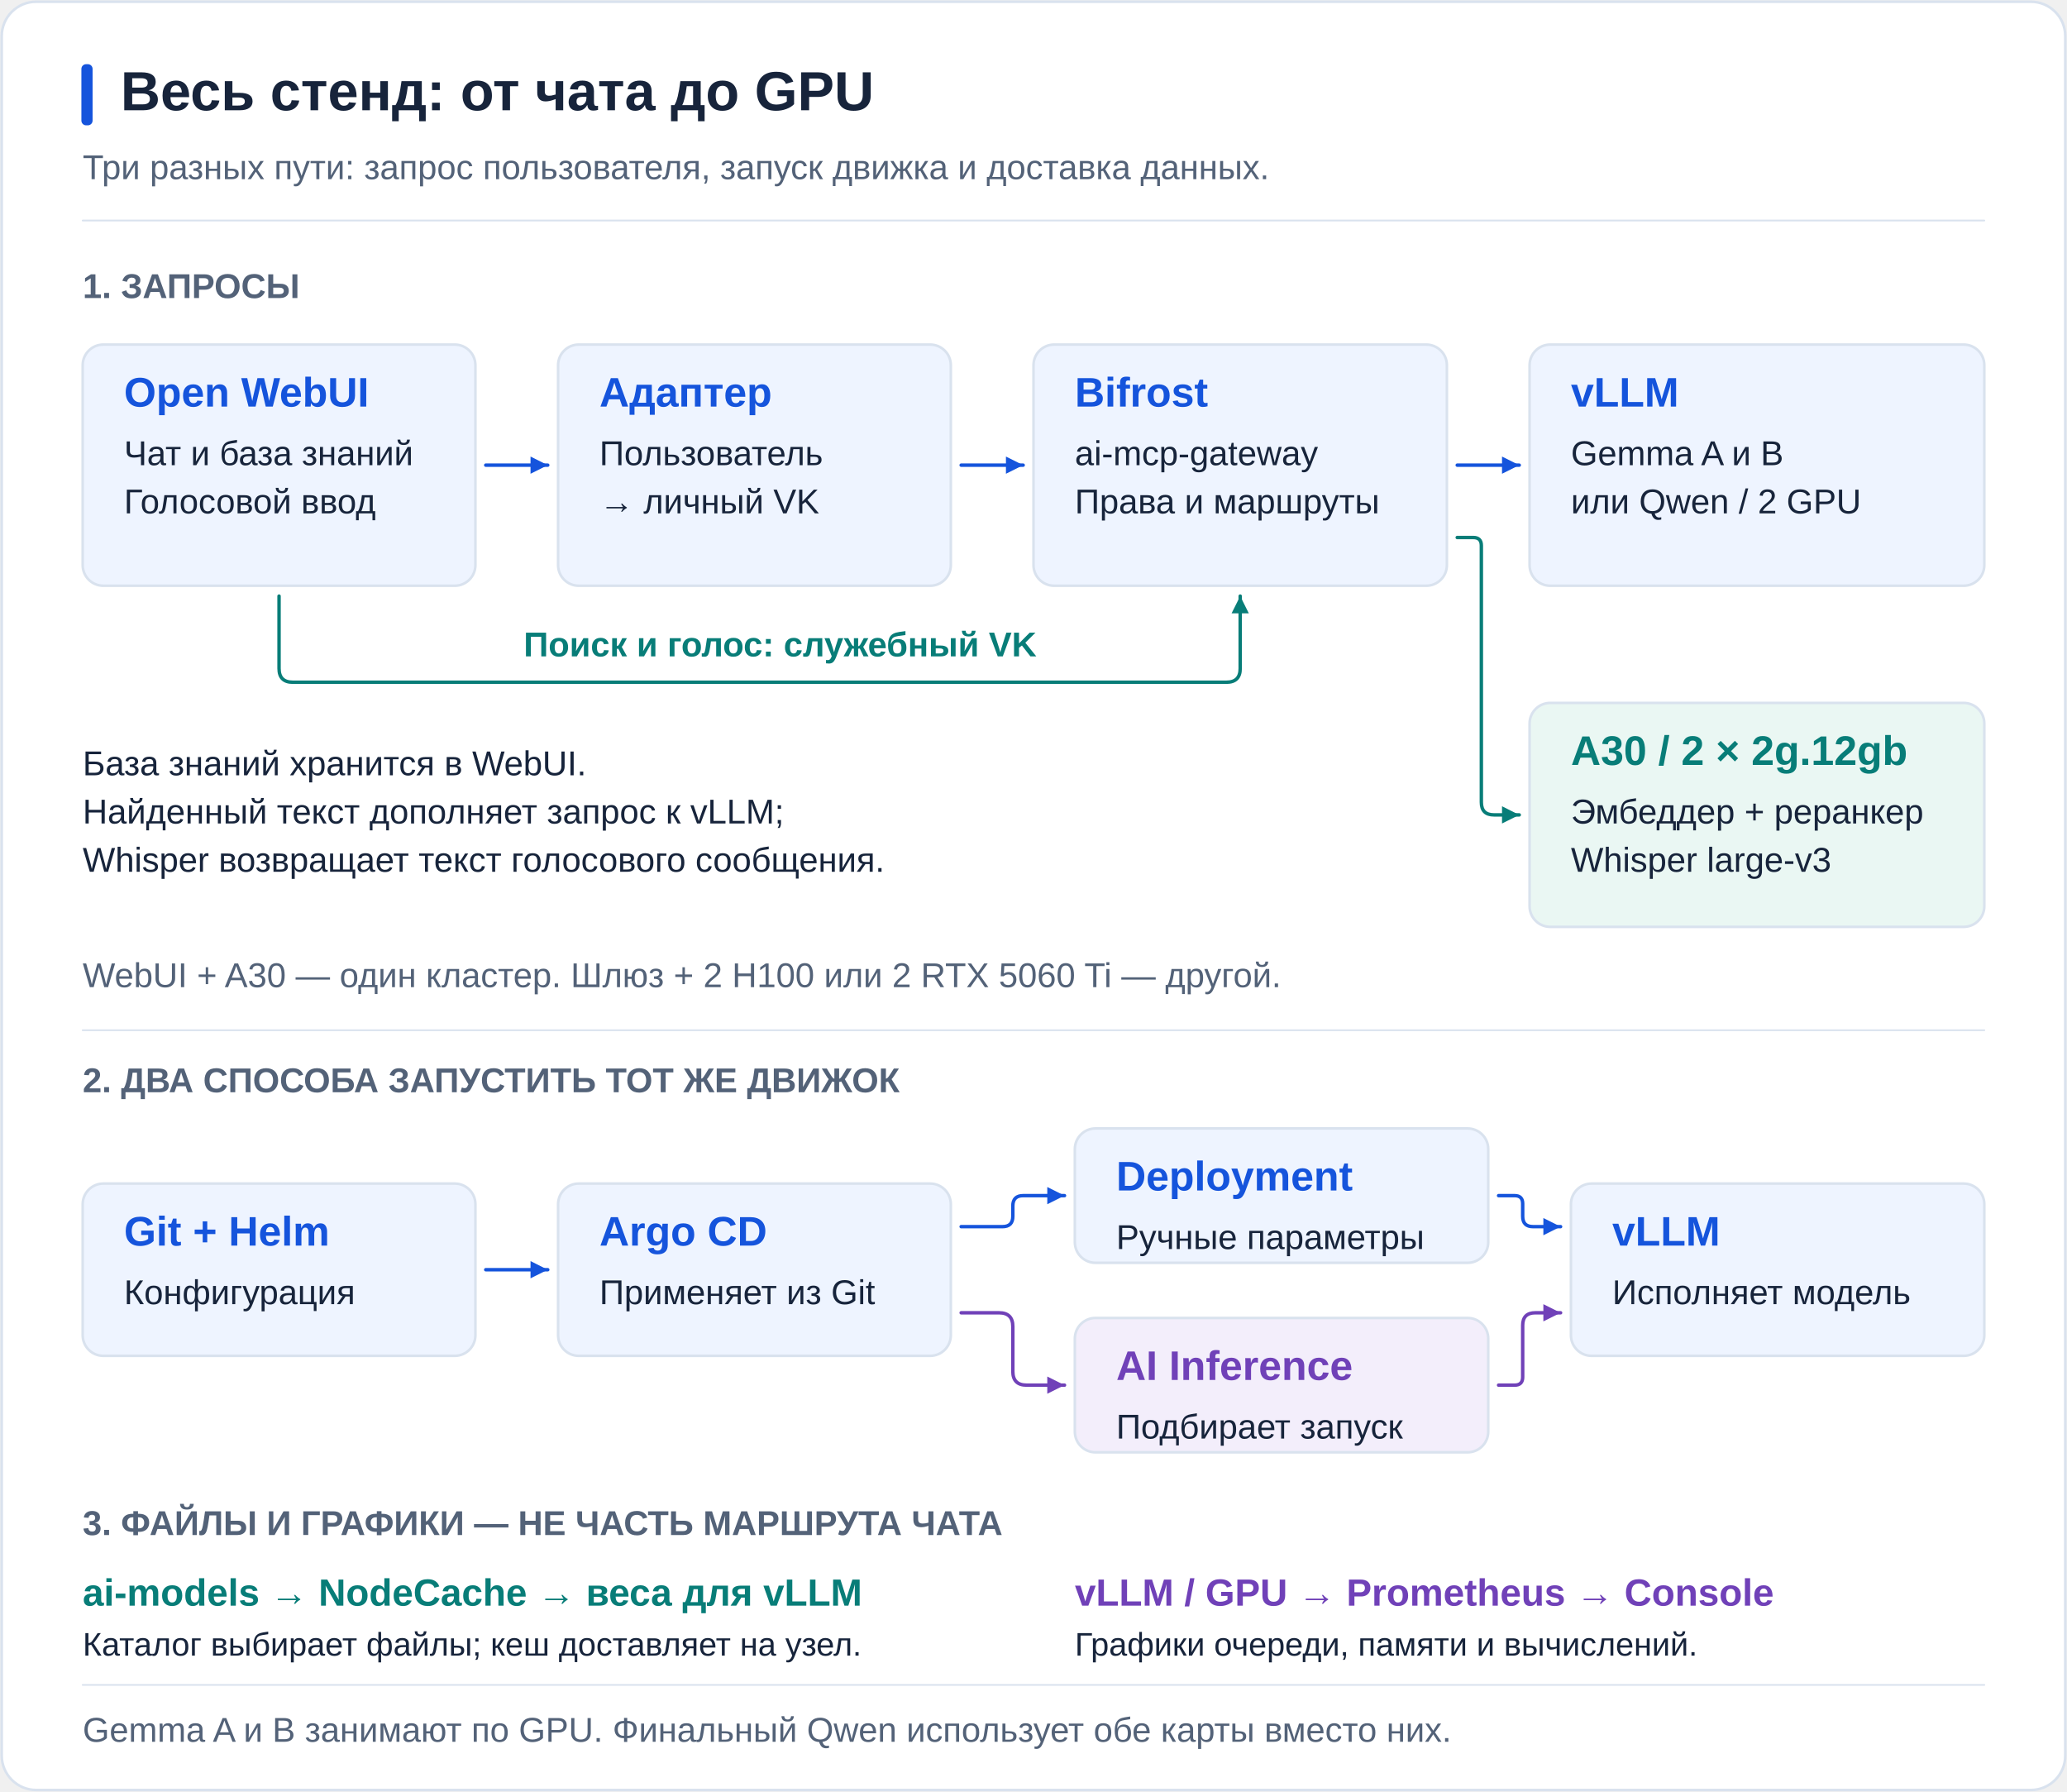
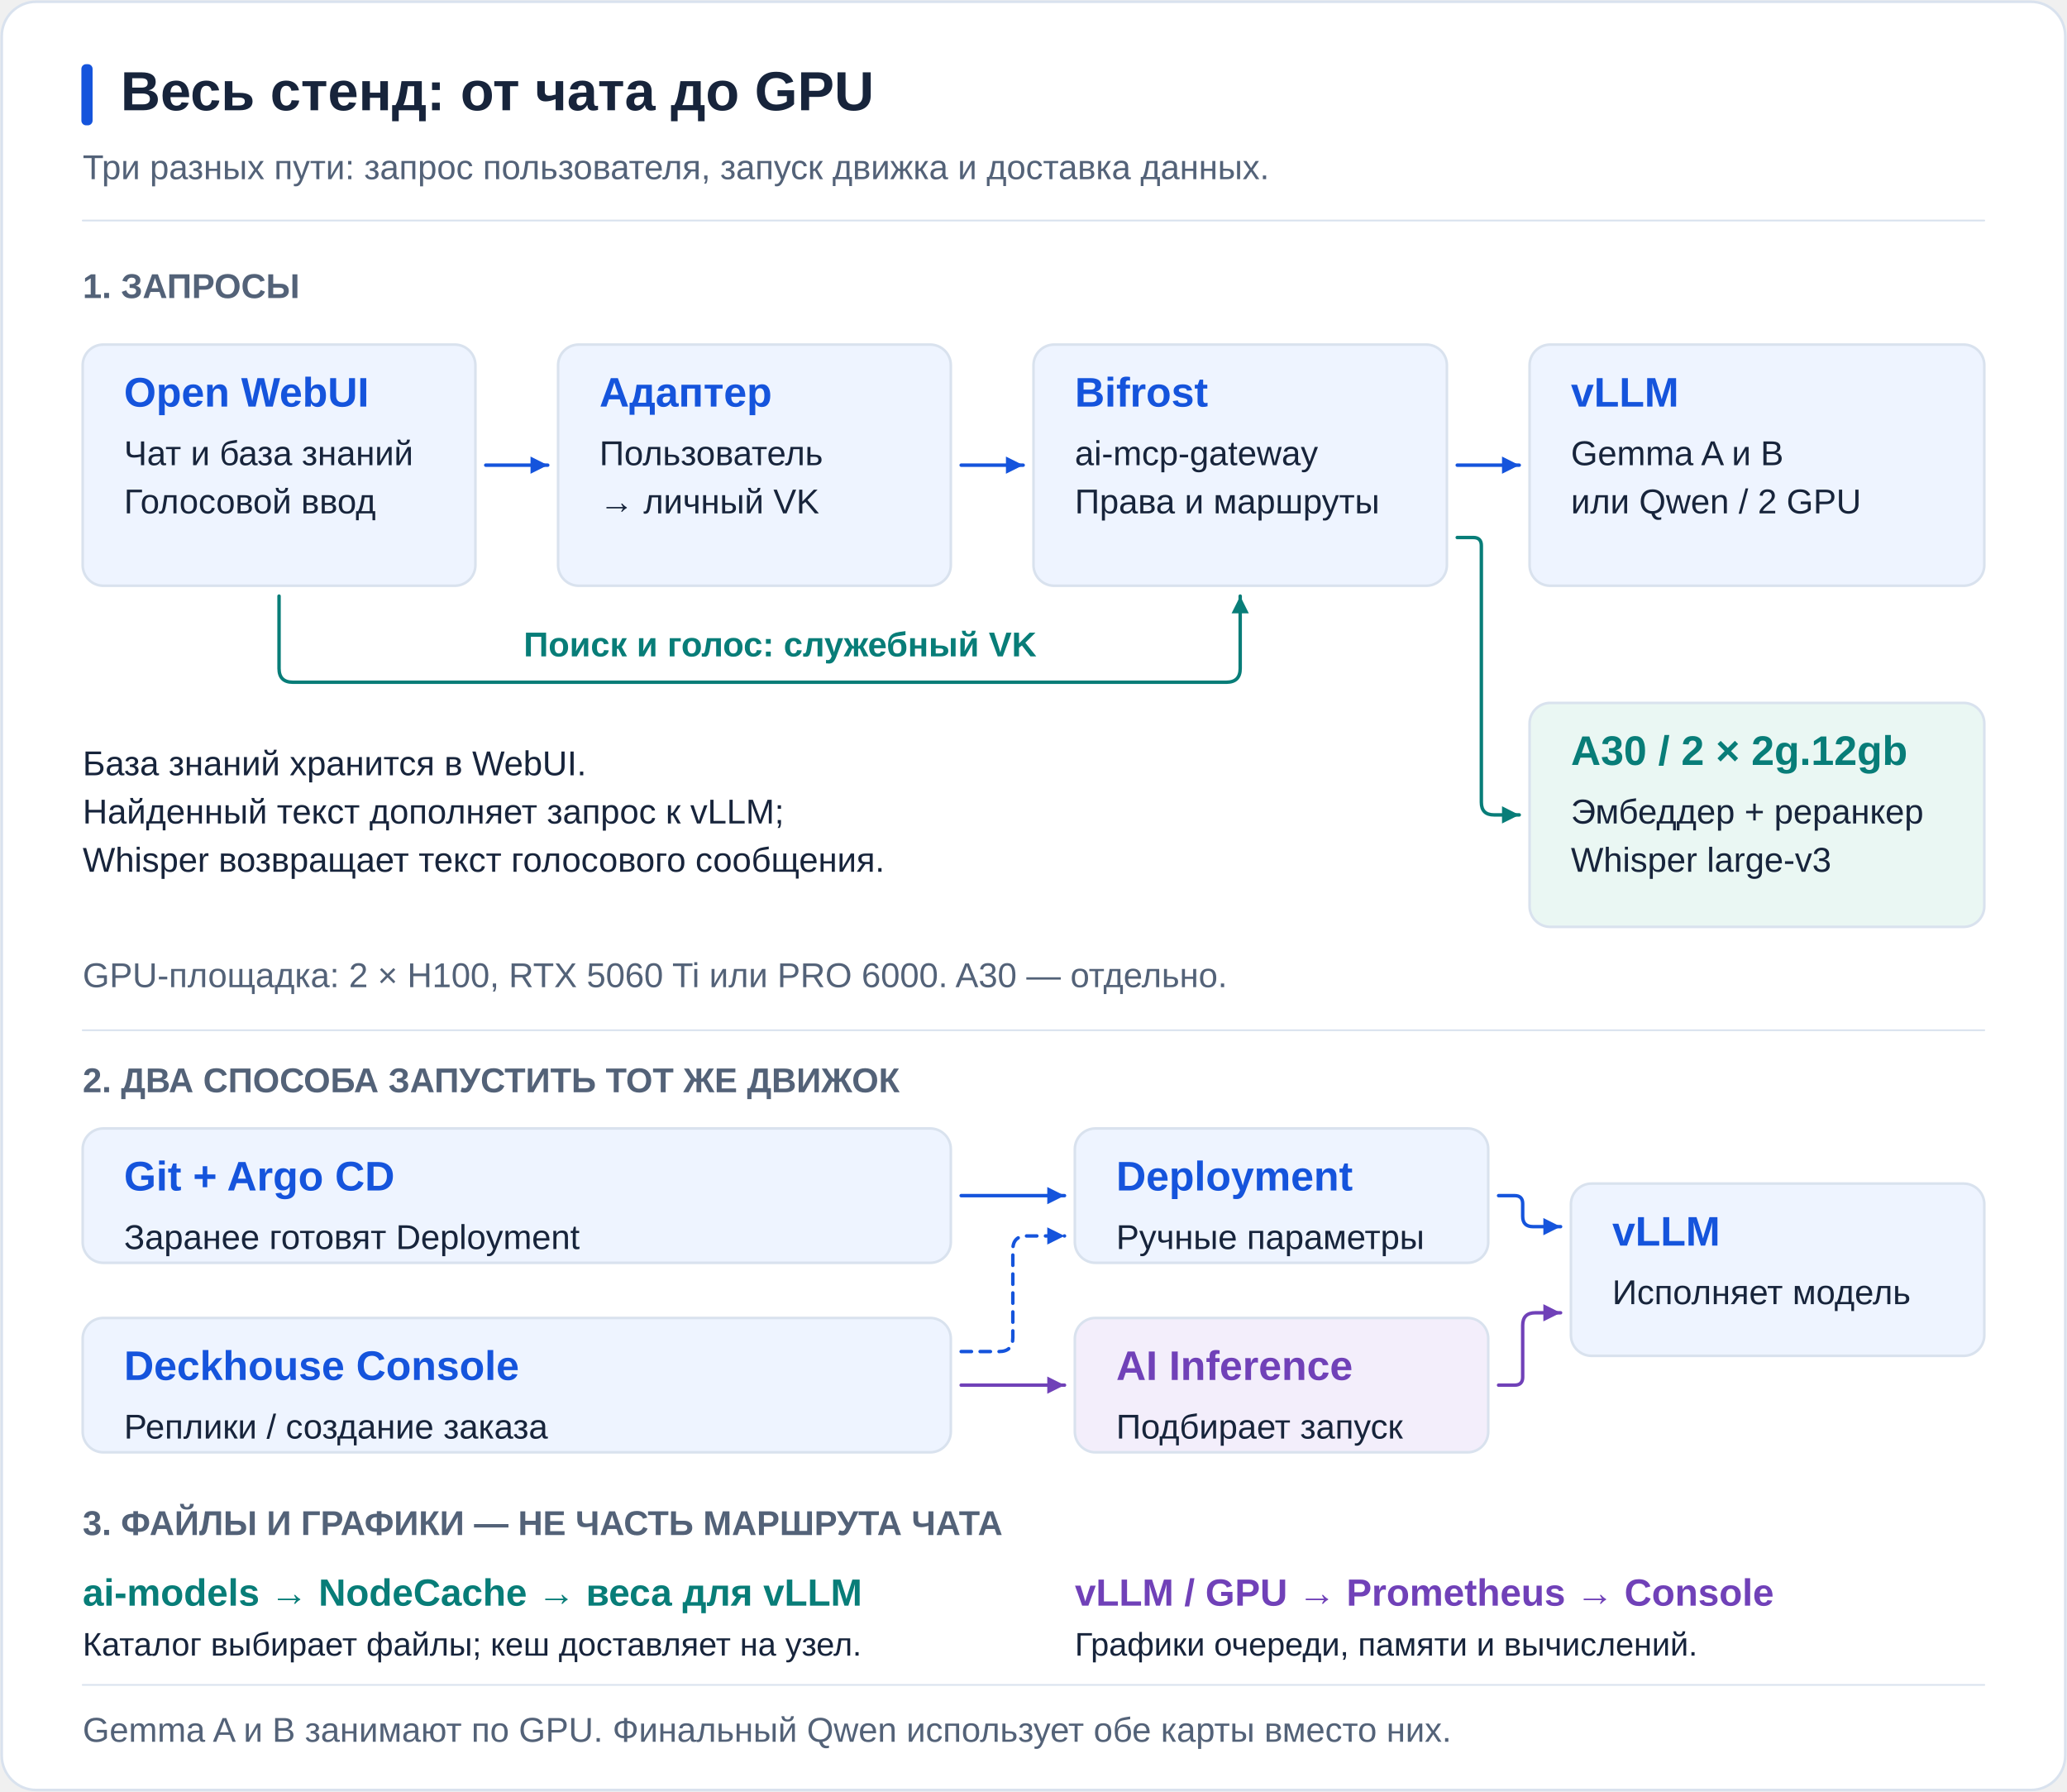
<svg xmlns="http://www.w3.org/2000/svg" width="1200" height="1040" viewBox="0 0 1200 1040" role="img" aria-labelledby="title desc" data-design="hardfest-v2">
  <defs>
    <marker id="arrow-1554dc" viewBox="0 0 10 10" refX="10" refY="5" markerWidth="10" markerHeight="10" markerUnits="userSpaceOnUse" orient="auto">
      <path d="M0 0 L10 5 L0 10 Z" fill="#1554dc" />
    </marker>
    <marker id="arrow-087d78" viewBox="0 0 10 10" refX="10" refY="5" markerWidth="10" markerHeight="10" markerUnits="userSpaceOnUse" orient="auto">
      <path d="M0 0 L10 5 L0 10 Z" fill="#087d78" />
    </marker>
    <marker id="arrow-7041b8" viewBox="0 0 10 10" refX="10" refY="5" markerWidth="10" markerHeight="10" markerUnits="userSpaceOnUse" orient="auto">
      <path d="M0 0 L10 5 L0 10 Z" fill="#7041b8" />
    </marker>
    <marker id="arrow-536278" viewBox="0 0 10 10" refX="10" refY="5" markerWidth="10" markerHeight="10" markerUnits="userSpaceOnUse" orient="auto">
      <path d="M0 0 L10 5 L0 10 Z" fill="#536278" />
    </marker>
  </defs>
  <style>text{font-family:Arial,Helvetica,sans-serif;font-variant-numeric:tabular-nums}.formula{font-family:"DejaVu Sans Mono",Menlo,Consolas,monospace}</style>
  <rect x="1" y="1" width="1198" height="1038" rx="20" fill="#ffffff" stroke="#d9e2ee" stroke-width="1.5" />
  <rect x="48" y="38" width="5" height="34" rx="2" fill="#1554dc" stroke="#1554dc" stroke-width="1.5" />
  <text x="70" y="64" font-size="32" fill="#17243b" text-anchor="start" font-weight="700" data-max-width="1082">
    <tspan x="70" dy="0">Весь стенд: от чата до GPU</tspan>
  </text>
  <text x="48" y="104" font-size="20" fill="#536278" text-anchor="start" data-max-width="1104">
    <tspan x="48" dy="0">Три разных пути: запрос пользователя, запуск движка и доставка данных.</tspan>
  </text>
  <path d="M48 128 H1152" fill="none" stroke="#d9e2ee" stroke-width="1" stroke-linejoin="round" stroke-linecap="round" />
  <text x="48" y="173" font-size="20" fill="#536278" text-anchor="start" font-weight="700">
    <tspan x="48" dy="0">1. ЗАПРОСЫ</tspan>
  </text>
  <rect x="48" y="200" width="228" height="140" rx="12" fill="#eef4ff" stroke="#d9e2ee" stroke-width="1.5" data-node="true" />
  <text x="72" y="236" font-size="24" fill="#1554dc" text-anchor="start" font-weight="700" data-max-width="180">
    <tspan x="72" dy="0">Open WebUI</tspan>
  </text>
  <text x="72" y="270" font-size="20" fill="#17243b" text-anchor="start" data-max-width="180">
    <tspan x="72" dy="0">Чат и база знаний</tspan>
    <tspan x="72" dy="28.0">Голосовой ввод</tspan>
  </text>
  <rect x="324" y="200" width="228" height="140" rx="12" fill="#eef4ff" stroke="#d9e2ee" stroke-width="1.5" data-node="true" />
  <text x="348" y="236" font-size="24" fill="#1554dc" text-anchor="start" font-weight="700" data-max-width="180">
    <tspan x="348" dy="0">Адаптер</tspan>
  </text>
  <text x="348" y="270" font-size="20" fill="#17243b" text-anchor="start" data-max-width="180">
    <tspan x="348" dy="0">Пользователь</tspan>
    <tspan x="348" dy="28.0">→ личный VK</tspan>
  </text>
  <rect x="600" y="200" width="240" height="140" rx="12" fill="#eef4ff" stroke="#d9e2ee" stroke-width="1.5" data-node="true" />
  <text x="624" y="236" font-size="24" fill="#1554dc" text-anchor="start" font-weight="700" data-max-width="192">
    <tspan x="624" dy="0">Bifrost</tspan>
  </text>
  <text x="624" y="270" font-size="20" fill="#17243b" text-anchor="start" data-max-width="192">
    <tspan x="624" dy="0">ai-mcp-gateway</tspan>
    <tspan x="624" dy="28.0">Права и маршруты</tspan>
  </text>
  <rect x="888" y="200" width="264" height="140" rx="12" fill="#eef4ff" stroke="#d9e2ee" stroke-width="1.5" data-node="true" />
  <text x="912" y="236" font-size="24" fill="#1554dc" text-anchor="start" font-weight="700" data-max-width="216">
    <tspan x="912" dy="0">vLLM</tspan>
  </text>
  <text x="912" y="270" font-size="20" fill="#17243b" text-anchor="start" data-max-width="216">
    <tspan x="912" dy="0">Gemma A и B</tspan>
    <tspan x="912" dy="28.0">или Qwen / 2 GPU</tspan>
  </text>
  <path d="M282 270.0 L318 270.0" fill="none" stroke="#1554dc" stroke-width="2" stroke-linejoin="round" stroke-linecap="round" marker-end="url(#arrow-1554dc)" data-connector="true" />
  <path d="M558 270.0 L594 270.0" fill="none" stroke="#1554dc" stroke-width="2" stroke-linejoin="round" stroke-linecap="round" marker-end="url(#arrow-1554dc)" data-connector="true" />
  <path d="M846 270.0 L882 270.0" fill="none" stroke="#1554dc" stroke-width="2" stroke-linejoin="round" stroke-linecap="round" marker-end="url(#arrow-1554dc)" data-connector="true" />
  <path d="M162.0 346 L162.0 388.0 Q162 396 170.0 396.0 L712.0 396.0 Q720 396 720.0 388.0 L720.0 346" fill="none" stroke="#087d78" stroke-width="2" stroke-linejoin="round" stroke-linecap="round" marker-end="url(#arrow-087d78)" data-connector="true" />
  <text x="304" y="381" font-size="20" fill="#087d78" text-anchor="start" font-weight="700" data-max-width="470">
    <tspan x="304" dy="0">Поиск и голос: служебный VK</tspan>
  </text>
  <rect x="888" y="408" width="264" height="130" rx="12" fill="#eaf7f3" stroke="#d9e2ee" stroke-width="1.5" data-node="true" />
  <text x="912" y="444" font-size="24" fill="#087d78" text-anchor="start" font-weight="700" data-max-width="216">
    <tspan x="912" dy="0">A30 / 2 × 2g.12gb</tspan>
  </text>
  <text x="912" y="478" font-size="20" fill="#17243b" text-anchor="start" data-max-width="216">
    <tspan x="912" dy="0">Эмбеддер + реранкер</tspan>
    <tspan x="912" dy="28.0">Whisper large-v3</tspan>
  </text>
  <path d="M846 312.0 L855.333 312.0 Q860 312 860.0 316.667 L860.0 465.667 Q860 473 867.333 473.0 L882 473.0" fill="none" stroke="#087d78" stroke-width="2" stroke-linejoin="round" stroke-linecap="round" marker-end="url(#arrow-087d78)" data-connector="true" />
  <text x="48" y="450" font-size="20" fill="#17243b" text-anchor="start" data-max-width="774">
    <tspan x="48" dy="0">База знаний хранится в WebUI.</tspan>
    <tspan x="48" dy="28.0">Найденный текст дополняет запрос к vLLM;</tspan>
    <tspan x="48" dy="28.0">Whisper возвращает текст голосового сообщения.</tspan>
  </text>
  <text x="48" y="573" font-size="20" fill="#536278" text-anchor="start" data-max-width="1104">
-     <tspan x="48" dy="0">WebUI + A30 — один кластер. Шлюз + 2 H100 или 2 RTX 5060 Ti — другой.</tspan>
+     <tspan x="48" dy="0">GPU-площадка: 2 × H100, RTX 5060 Ti или PRO 6000. A30 — отдельно.</tspan>
  </text>
  <path d="M48 598 H1152" fill="none" stroke="#d9e2ee" stroke-width="1" stroke-linejoin="round" stroke-linecap="round" />
  <text x="48" y="634" font-size="20" fill="#536278" text-anchor="start" font-weight="700">
    <tspan x="48" dy="0">2. ДВА СПОСОБА ЗАПУСТИТЬ ТОТ ЖЕ ДВИЖОК</tspan>
  </text>
-   <rect x="48" y="687" width="228" height="100" rx="12" fill="#eef4ff" stroke="#d9e2ee" stroke-width="1.5" data-node="true" />
-   <text x="72" y="723" font-size="24" fill="#1554dc" text-anchor="start" font-weight="700" data-max-width="180">
-     <tspan x="72" dy="0">Git + Helm</tspan>
+   <rect x="48" y="655" width="504" height="78" rx="12" fill="#eef4ff" stroke="#d9e2ee" stroke-width="1.5" data-node="true" />
+   <text x="72" y="691" font-size="24" fill="#1554dc" text-anchor="start" font-weight="700" data-max-width="456">
+     <tspan x="72" dy="0">Git + Argo CD</tspan>
  </text>
-   <text x="72" y="757" font-size="20" fill="#17243b" text-anchor="start" data-max-width="180">
-     <tspan x="72" dy="0">Конфигурация</tspan>
+   <text x="72" y="725" font-size="20" fill="#17243b" text-anchor="start" data-max-width="456">
+     <tspan x="72" dy="0">Заранее готовят Deployment</tspan>
  </text>
-   <rect x="324" y="687" width="228" height="100" rx="12" fill="#eef4ff" stroke="#d9e2ee" stroke-width="1.5" data-node="true" />
-   <text x="348" y="723" font-size="24" fill="#1554dc" text-anchor="start" font-weight="700" data-max-width="180">
-     <tspan x="348" dy="0">Argo CD</tspan>
+   <rect x="48" y="765" width="504" height="78" rx="12" fill="#eef4ff" stroke="#d9e2ee" stroke-width="1.5" data-node="true" />
+   <text x="72" y="801" font-size="24" fill="#1554dc" text-anchor="start" font-weight="700" data-max-width="456">
+     <tspan x="72" dy="0">Deckhouse Console</tspan>
  </text>
-   <text x="348" y="757" font-size="20" fill="#17243b" text-anchor="start" data-max-width="180">
-     <tspan x="348" dy="0">Применяет из Git</tspan>
+   <text x="72" y="835" font-size="20" fill="#17243b" text-anchor="start" data-max-width="456">
+     <tspan x="72" dy="0">Реплики / создание заказа</tspan>
  </text>
  <rect x="624" y="655" width="240" height="78" rx="12" fill="#eef4ff" stroke="#d9e2ee" stroke-width="1.5" data-node="true" />
  <text x="648" y="691" font-size="24" fill="#1554dc" text-anchor="start" font-weight="700" data-max-width="192">
    <tspan x="648" dy="0">Deployment</tspan>
  </text>
  <text x="648" y="725" font-size="20" fill="#17243b" text-anchor="start" data-max-width="192">
    <tspan x="648" dy="0">Ручные параметры</tspan>
  </text>
  <rect x="624" y="765" width="240" height="78" rx="12" fill="#f3eefb" stroke="#d9e2ee" stroke-width="1.5" data-node="true" />
  <text x="648" y="801" font-size="24" fill="#7041b8" text-anchor="start" font-weight="700" data-max-width="192">
    <tspan x="648" dy="0">AI Inference</tspan>
  </text>
  <text x="648" y="835" font-size="20" fill="#17243b" text-anchor="start" data-max-width="192">
    <tspan x="648" dy="0">Подбирает запуск</tspan>
  </text>
  <rect x="912" y="687" width="240" height="100" rx="12" fill="#eef4ff" stroke="#d9e2ee" stroke-width="1.5" data-node="true" />
  <text x="936" y="723" font-size="24" fill="#1554dc" text-anchor="start" font-weight="700" data-max-width="192">
    <tspan x="936" dy="0">vLLM</tspan>
  </text>
  <text x="936" y="757" font-size="20" fill="#17243b" text-anchor="start" data-max-width="192">
    <tspan x="936" dy="0">Исполняет модель</tspan>
  </text>
-   <path d="M282 737.0 L318 737.0" fill="none" stroke="#1554dc" stroke-width="2" stroke-linejoin="round" stroke-linecap="round" marker-end="url(#arrow-1554dc)" data-connector="true" />
-   <path d="M558 712.0 L582.0 712.0 Q588 712 588.0 706.0 L588.0 700.0 Q588 694 594.0 694.0 L618 694.0" fill="none" stroke="#1554dc" stroke-width="2" stroke-linejoin="round" stroke-linecap="round" marker-end="url(#arrow-1554dc)" data-connector="true" />
-   <path d="M558 762.0 L580.0 762.0 Q588 762 588.0 770.0 L588.0 796.0 Q588 804 596.0 804.0 L618 804.0" fill="none" stroke="#7041b8" stroke-width="2" stroke-linejoin="round" stroke-linecap="round" marker-end="url(#arrow-7041b8)" data-connector="true" />
+   <path d="M558 694.0 L618 694.0" fill="none" stroke="#1554dc" stroke-width="2" stroke-linejoin="round" stroke-linecap="round" marker-end="url(#arrow-1554dc)" data-connector="true" />
+   <path d="M558 784.5 L580.0 784.5 Q588 784.5 588.0 776.5 L588.0 725.4 Q588 717.4 596.0 717.4 L618 717.4" fill="none" stroke="#1554dc" stroke-width="2" stroke-linejoin="round" stroke-linecap="round" marker-end="url(#arrow-1554dc)" stroke-dasharray="6 5" data-connector="true" />
+   <path d="M558 804.0 L618 804.0" fill="none" stroke="#7041b8" stroke-width="2" stroke-linejoin="round" stroke-linecap="round" marker-end="url(#arrow-7041b8)" data-connector="true" />
  <path d="M870 694.0 L879.333 694.0 Q884 694 884.0 698.667 L884.0 706.0 Q884 712 890.0 712.0 L906 712.0" fill="none" stroke="#1554dc" stroke-width="2" stroke-linejoin="round" stroke-linecap="round" marker-end="url(#arrow-1554dc)" data-connector="true" />
  <path d="M870 804.0 L879.333 804.0 Q884 804 884.0 799.333 L884.0 769.333 Q884 762 891.333 762.0 L906 762.0" fill="none" stroke="#7041b8" stroke-width="2" stroke-linejoin="round" stroke-linecap="round" marker-end="url(#arrow-7041b8)" data-connector="true" />
  <text x="48" y="891" font-size="20" fill="#536278" text-anchor="start" font-weight="700">
    <tspan x="48" dy="0">3. ФАЙЛЫ И ГРАФИКИ — НЕ ЧАСТЬ МАРШРУТА ЧАТА</tspan>
  </text>
  <text x="48" y="932" font-size="22" fill="#087d78" text-anchor="start" font-weight="700" data-max-width="535">
    <tspan x="48" dy="0">ai-models → NodeCache → веса для vLLM</tspan>
  </text>
  <text x="624" y="932" font-size="22" fill="#7041b8" text-anchor="start" font-weight="700" data-max-width="528">
    <tspan x="624" dy="0">vLLM / GPU → Prometheus → Console</tspan>
  </text>
  <text x="48" y="961" font-size="19" fill="#17243b" text-anchor="start" data-max-width="535">
    <tspan x="48" dy="0">Каталог выбирает файлы; кеш доставляет на узел.</tspan>
  </text>
  <text x="624" y="961" font-size="19" fill="#17243b" text-anchor="start" data-max-width="528">
    <tspan x="624" dy="0">Графики очереди, памяти и вычислений.</tspan>
  </text>
  <path d="M48 978 H1152" fill="none" stroke="#d9e2ee" stroke-width="1" stroke-linejoin="round" stroke-linecap="round" />
  <text x="48" y="1011" font-size="20" fill="#536278" text-anchor="start" data-max-width="1104">
    <tspan x="48" dy="0">Gemma A и B занимают по GPU. Финальный Qwen использует обе карты вместо них.</tspan>
  </text>
</svg>
